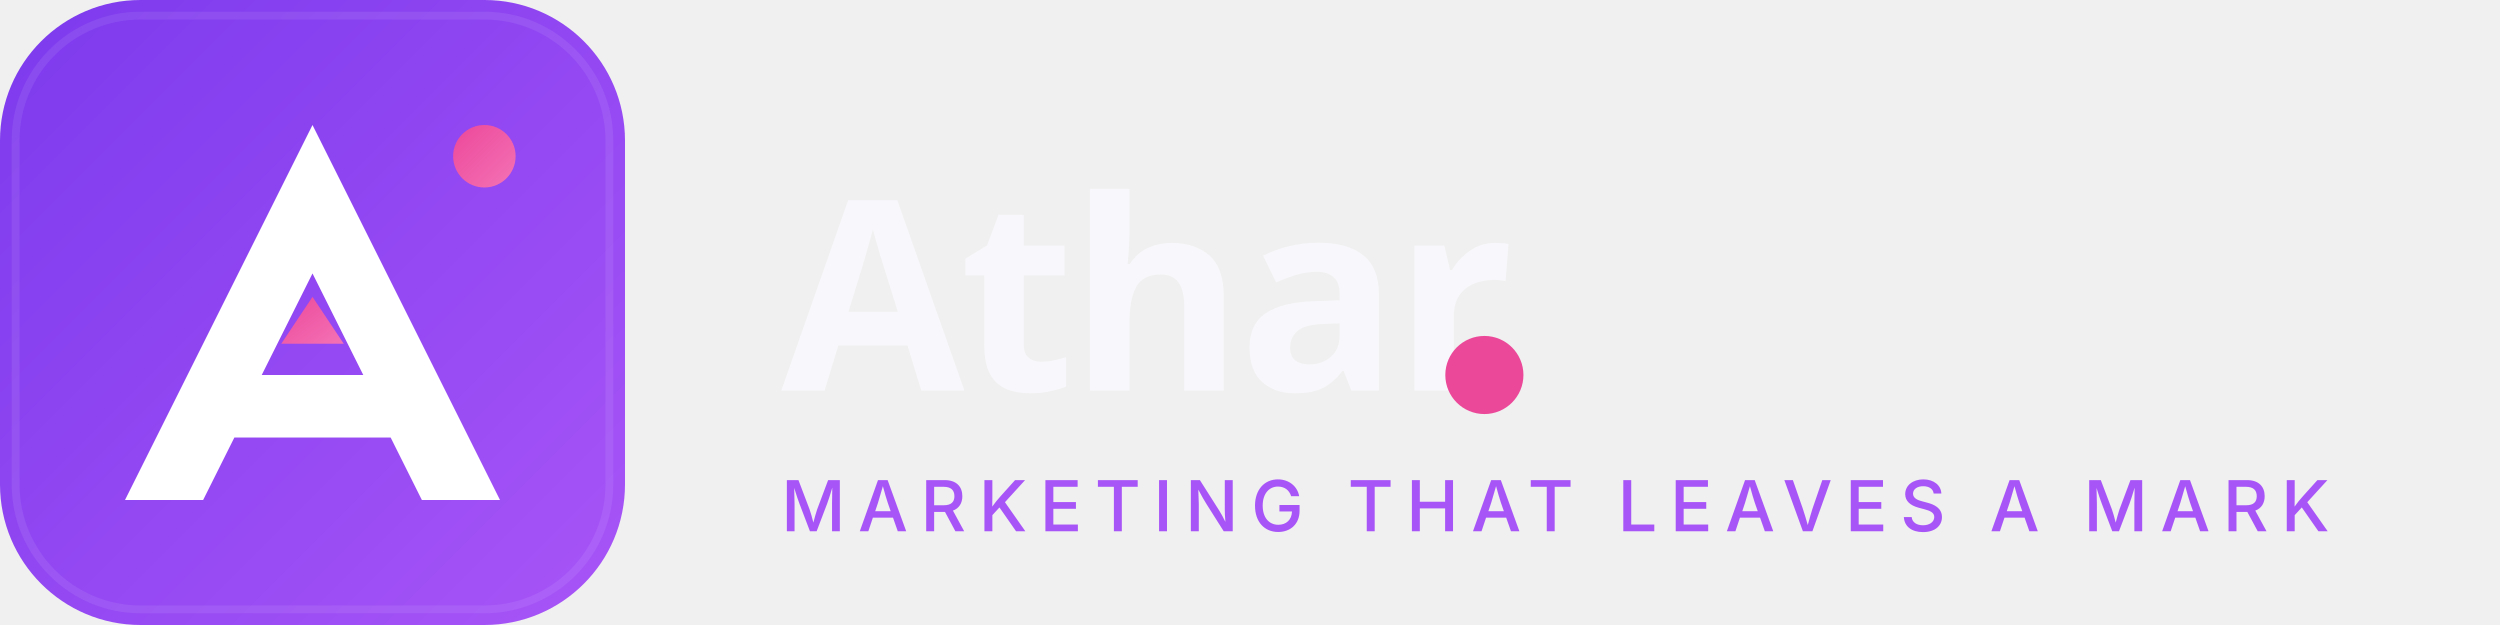
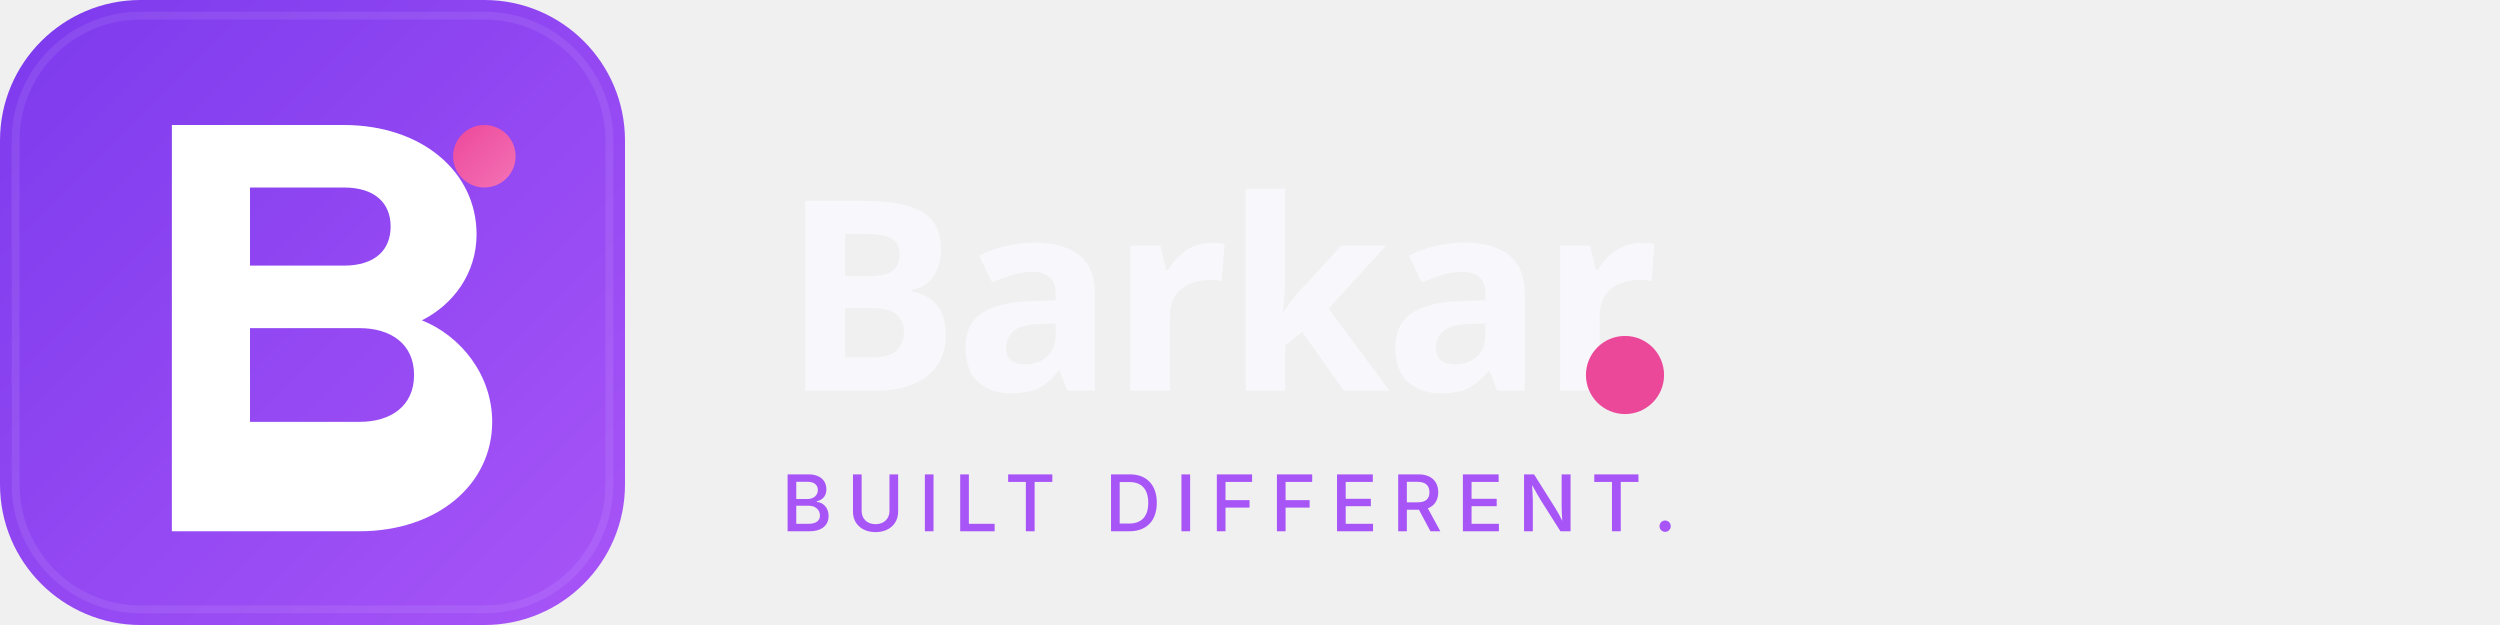
<svg xmlns="http://www.w3.org/2000/svg" viewBox="0 0 320 80" width="320" height="80">
  <defs>
    <linearGradient id="brandGrad2" x1="0%" y1="0%" x2="100%" y2="100%">
      <stop offset="0%" stop-color="#7C3AED" />
      <stop offset="100%" stop-color="#A855F7" />
    </linearGradient>
    <linearGradient id="sparkGrad2" x1="0%" y1="0%" x2="100%" y2="100%">
      <stop offset="0%" stop-color="#EC4899" />
      <stop offset="100%" stop-color="#F472B6" />
    </linearGradient>
  </defs>
  <rect width="80" height="80" rx="18" fill="url(#brandGrad2)" />
  <rect x="2" y="2" width="76" height="76" rx="16" fill="none" stroke="rgba(255,255,255,0.08)" stroke-width="1" />
-   <path d="M 40 16 L 64 64 L 54 64 L 50 56 L 30 56 L 26 64 L 16 64 Z M 33.5 48 L 46.5 48 L 40 35 Z" fill="#FFFFFF" />
-   <path d="M 36 44 L 40 38 L 44 44 Z" fill="url(#sparkGrad2)" />
+   <path fill-rule="evenodd" d="M22 16h22c10 0 17 6 17 14 0 5-3 9-7 11 5 2 9 7 9 13 0 8-7 14-17 14H22V16zm10 8v10h12c4 0 6-2 6-5s-2-5-6-5H32zm0 18v12h14c4 0 7-2 7-6s-3-6-7-6H32z" fill="#FFFFFF" />
  <circle cx="62" cy="20" r="4" fill="url(#sparkGrad2)" />
-   <text x="100" y="50" font-family="'Space Grotesk', system-ui, sans-serif" font-size="34" font-weight="700" fill="#F8F8FC" letter-spacing="-0.02em">Athar</text>
-   <circle cx="190" cy="48" r="5" fill="#EC4899" />
-   <text x="100" y="68" font-family="'Inter', system-ui, sans-serif" font-size="9" font-weight="500" fill="#A855F7" letter-spacing="0.18em">MARKETING THAT LEAVES A MARK</text>
+   <text x="100" y="50" font-family="'Space Grotesk', system-ui, sans-serif" font-size="34" font-weight="700" fill="#F8F8FC" letter-spacing="-0.02em">Barkar</text>
+   <circle cx="208" cy="48" r="5" fill="#EC4899" />
+   <text x="100" y="68" font-family="'Inter', system-ui, sans-serif" font-size="10" font-weight="500" fill="#A855F7" letter-spacing="0.18em">BUILT DIFFERENT.</text>
</svg>
